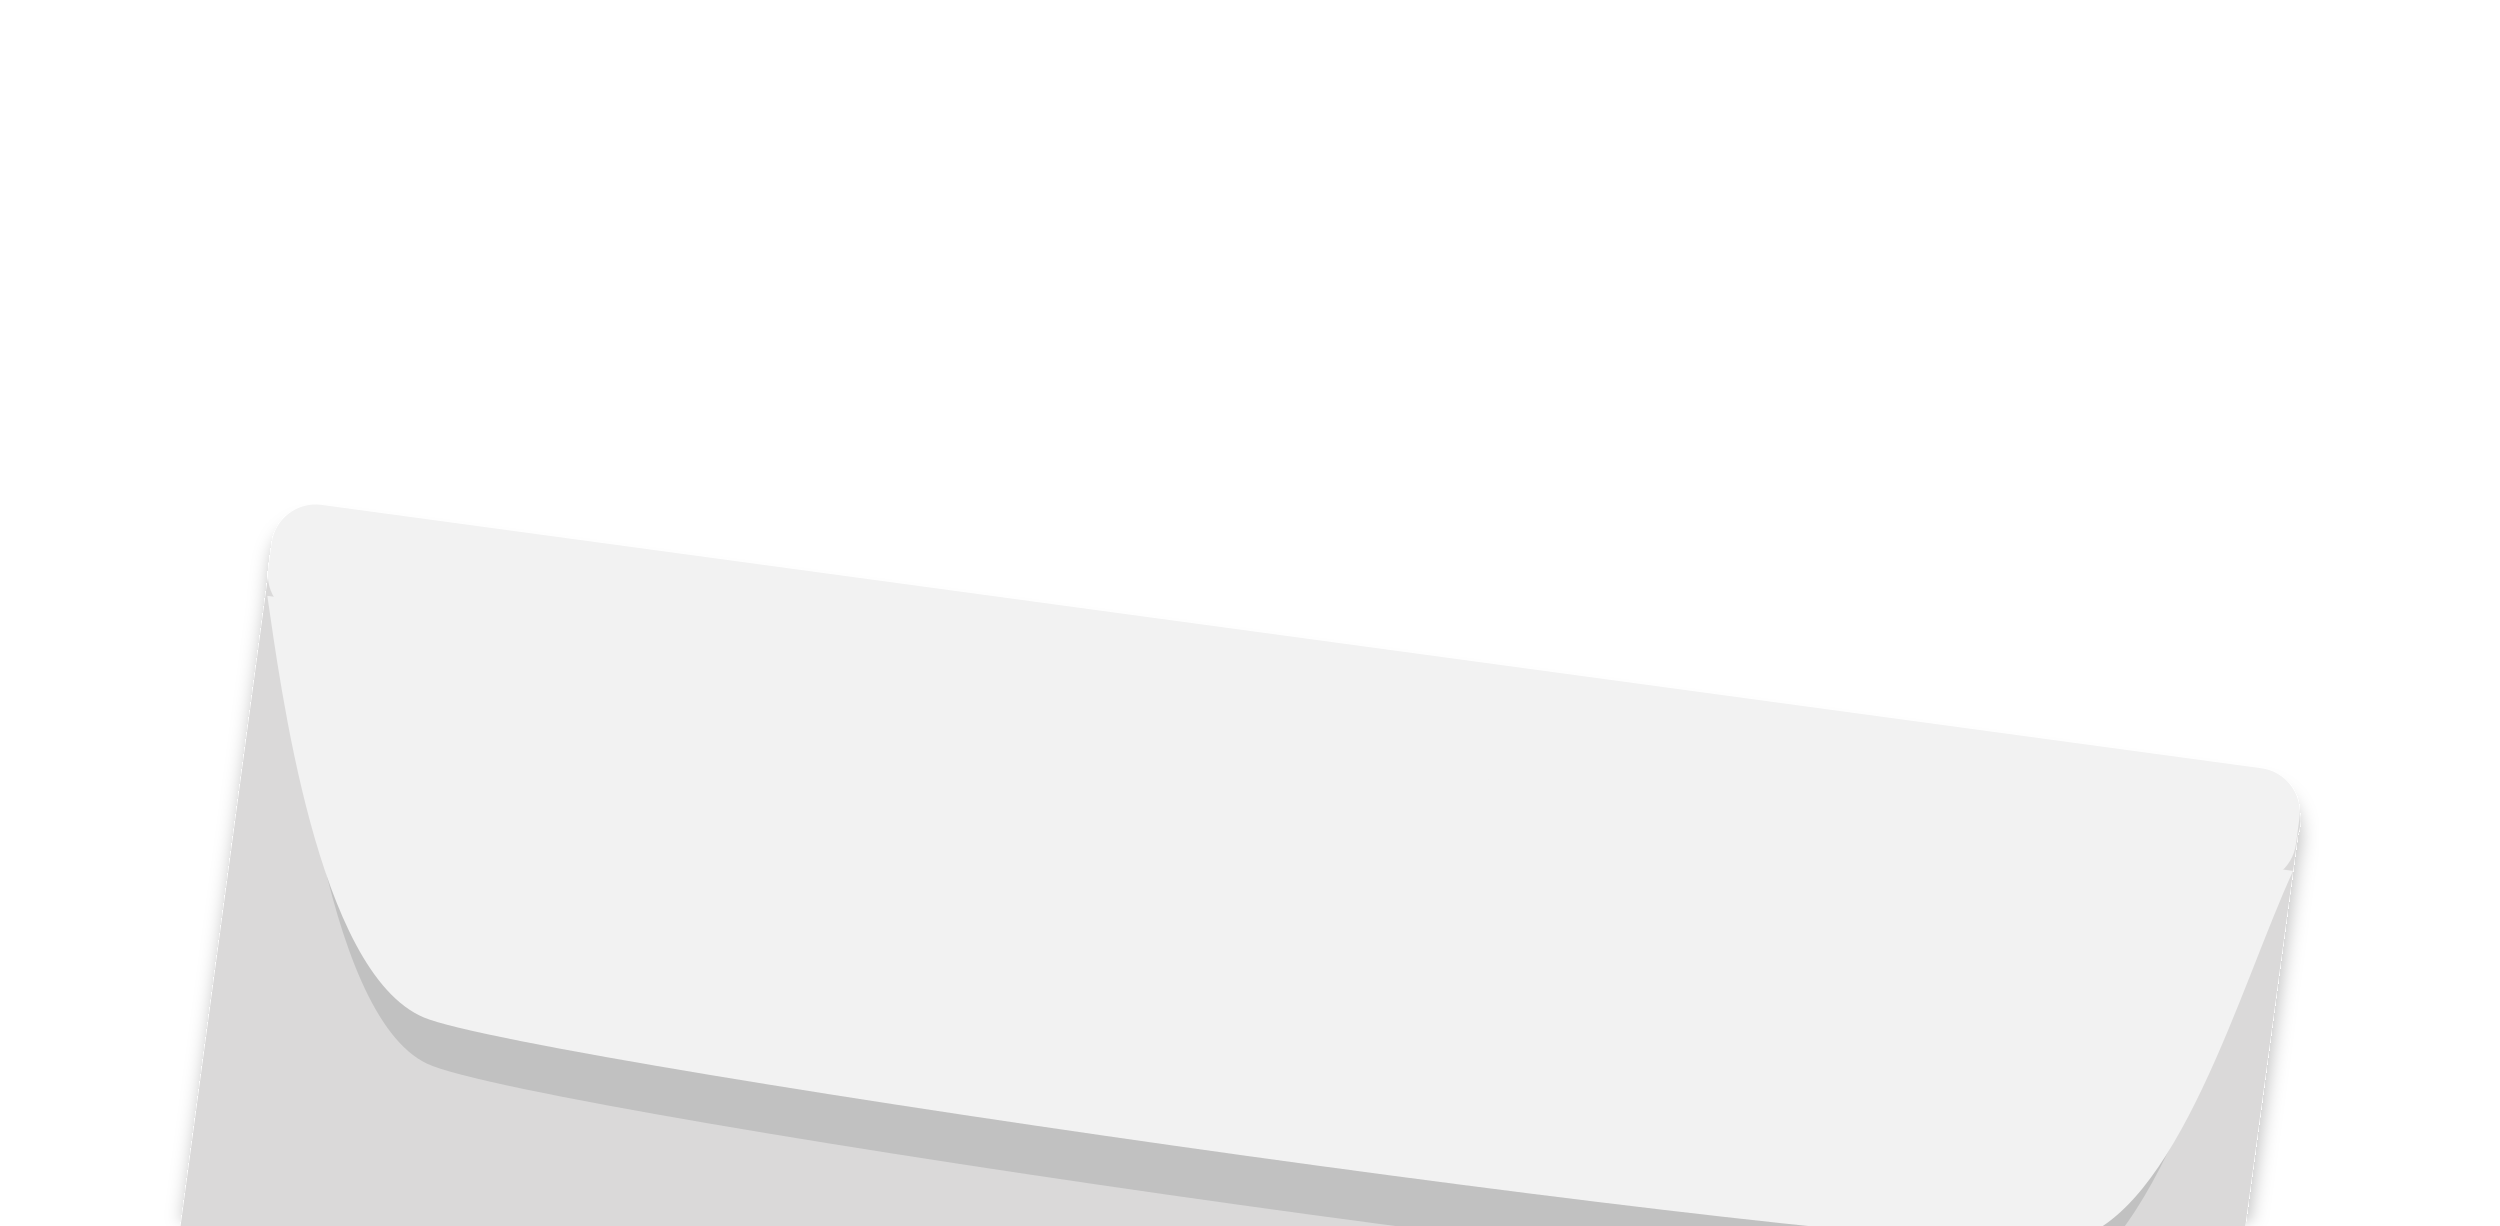
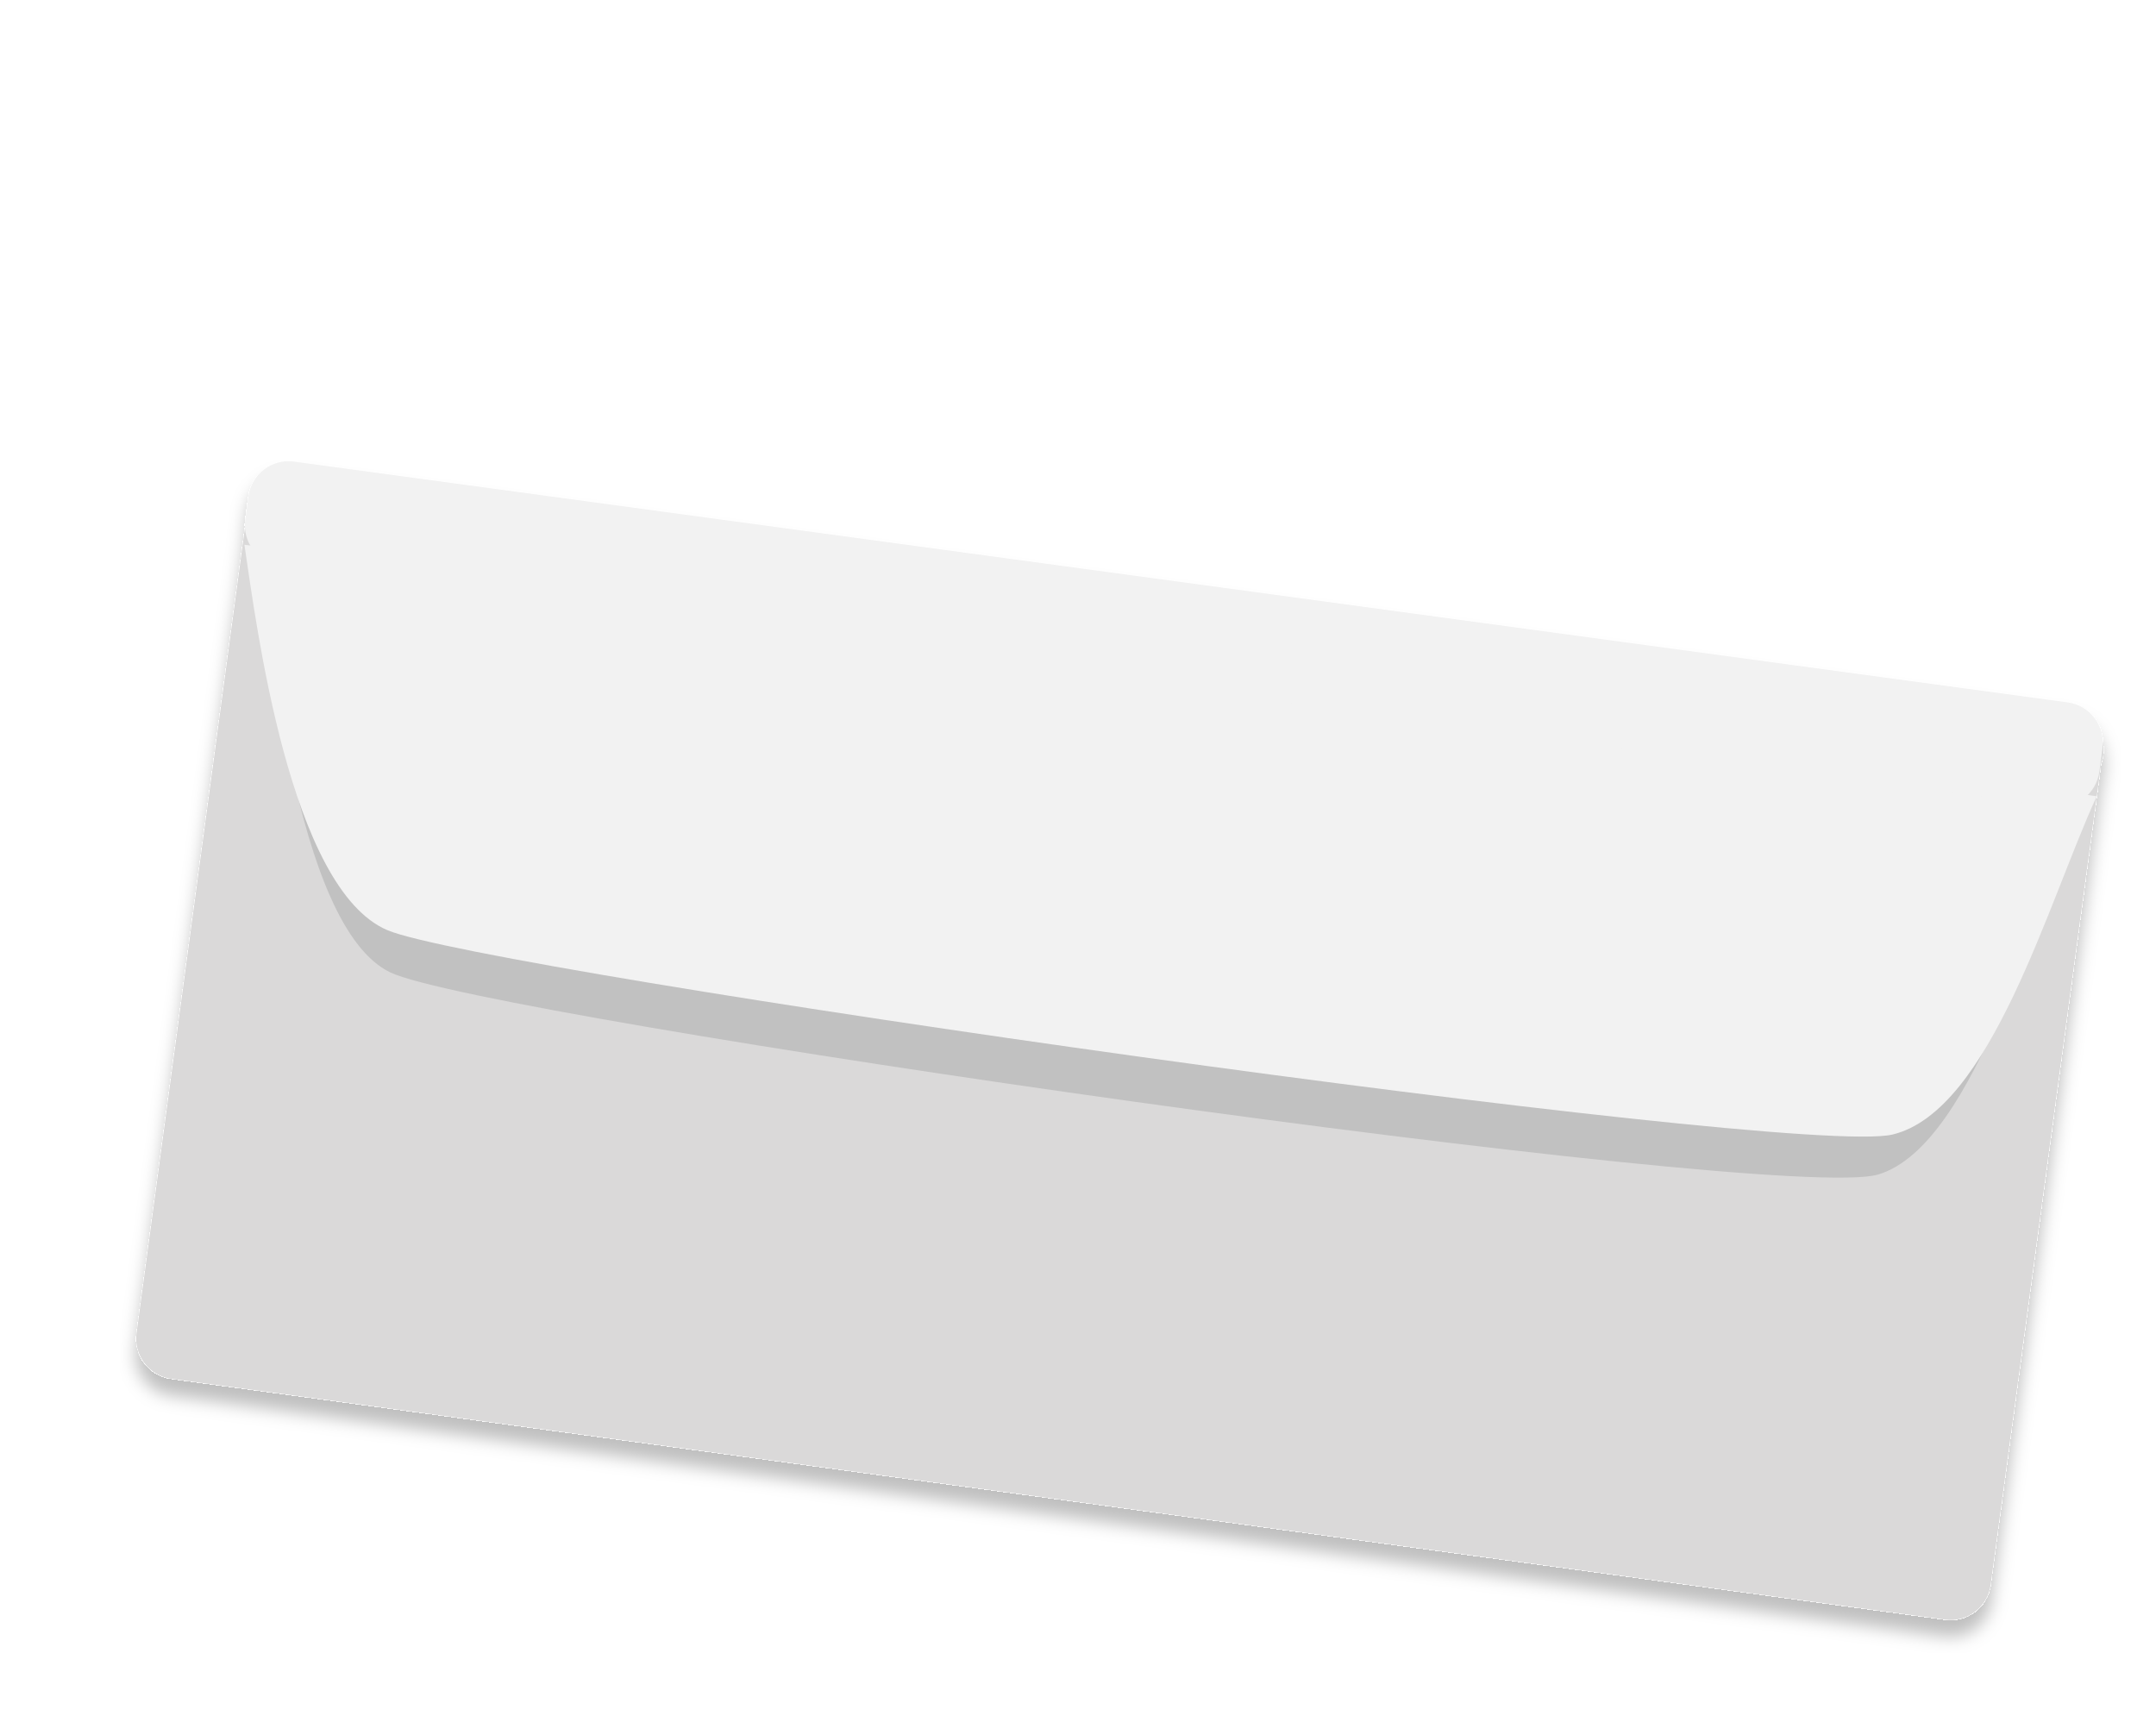
- <svg xmlns="http://www.w3.org/2000/svg" width="563" height="276" viewBox="0 0 563 276" fill="none">
+ <svg xmlns="http://www.w3.org/2000/svg" width="531" height="424" viewBox="0 0 531 424" fill="none">
  <g filter="url(#filter0_d_2642_10076)">
    <rect width="460.842" height="18.814" rx="9.407" transform="matrix(0.990908 0.134538 -0.133356 0.991068 62.6133 114.631)" fill="#D9D9D9" />
    <rect width="460.842" height="223.125" rx="10" transform="matrix(0.990908 0.134538 -0.133356 0.991068 62.0469 117.154)" fill="#DAD9D9" />
    <path d="M514.312 192.071L63.342 130.842C65.792 153.322 72.504 228.331 96.181 239.548C119.858 250.765 438.436 296.561 462.594 289.297C486.753 282.033 501.973 221.973 514.312 192.071Z" fill="#C1C1C1" />
    <path d="M516.406 196.128L60.201 134.188C63.109 153.737 71.336 218.938 95.443 229.132C119.55 239.326 441.875 285.287 466.109 279.458C490.344 273.63 504.535 221.826 516.406 196.128Z" fill="#F2F2F2" />
    <rect width="461.219" height="25.837" rx="10" transform="matrix(0.990097 0.134428 -0.133465 0.991873 62.5117 112.354)" fill="#F2F2F2" />
  </g>
  <defs>
    <filter id="filter0_d_2642_10076" x="29.535" y="113.605" width="492.561" height="293.428" filterUnits="userSpaceOnUse" color-interpolation-filters="sRGB">
      <feFlood flood-opacity="0" result="BackgroundImageFix" />
      <feColorMatrix in="SourceAlpha" type="matrix" values="0 0 0 0 0 0 0 0 0 0 0 0 0 0 0 0 0 0 127 0" result="hardAlpha" />
      <feOffset dy="4" />
      <feGaussianBlur stdDeviation="2" />
      <feComposite in2="hardAlpha" operator="out" />
      <feColorMatrix type="matrix" values="0 0 0 0 0 0 0 0 0 0 0 0 0 0 0 0 0 0 0.25 0" />
      <feBlend mode="normal" in2="BackgroundImageFix" result="effect1_dropShadow_2642_10076" />
      <feBlend mode="normal" in="SourceGraphic" in2="effect1_dropShadow_2642_10076" result="shape" />
    </filter>
  </defs>
</svg>
